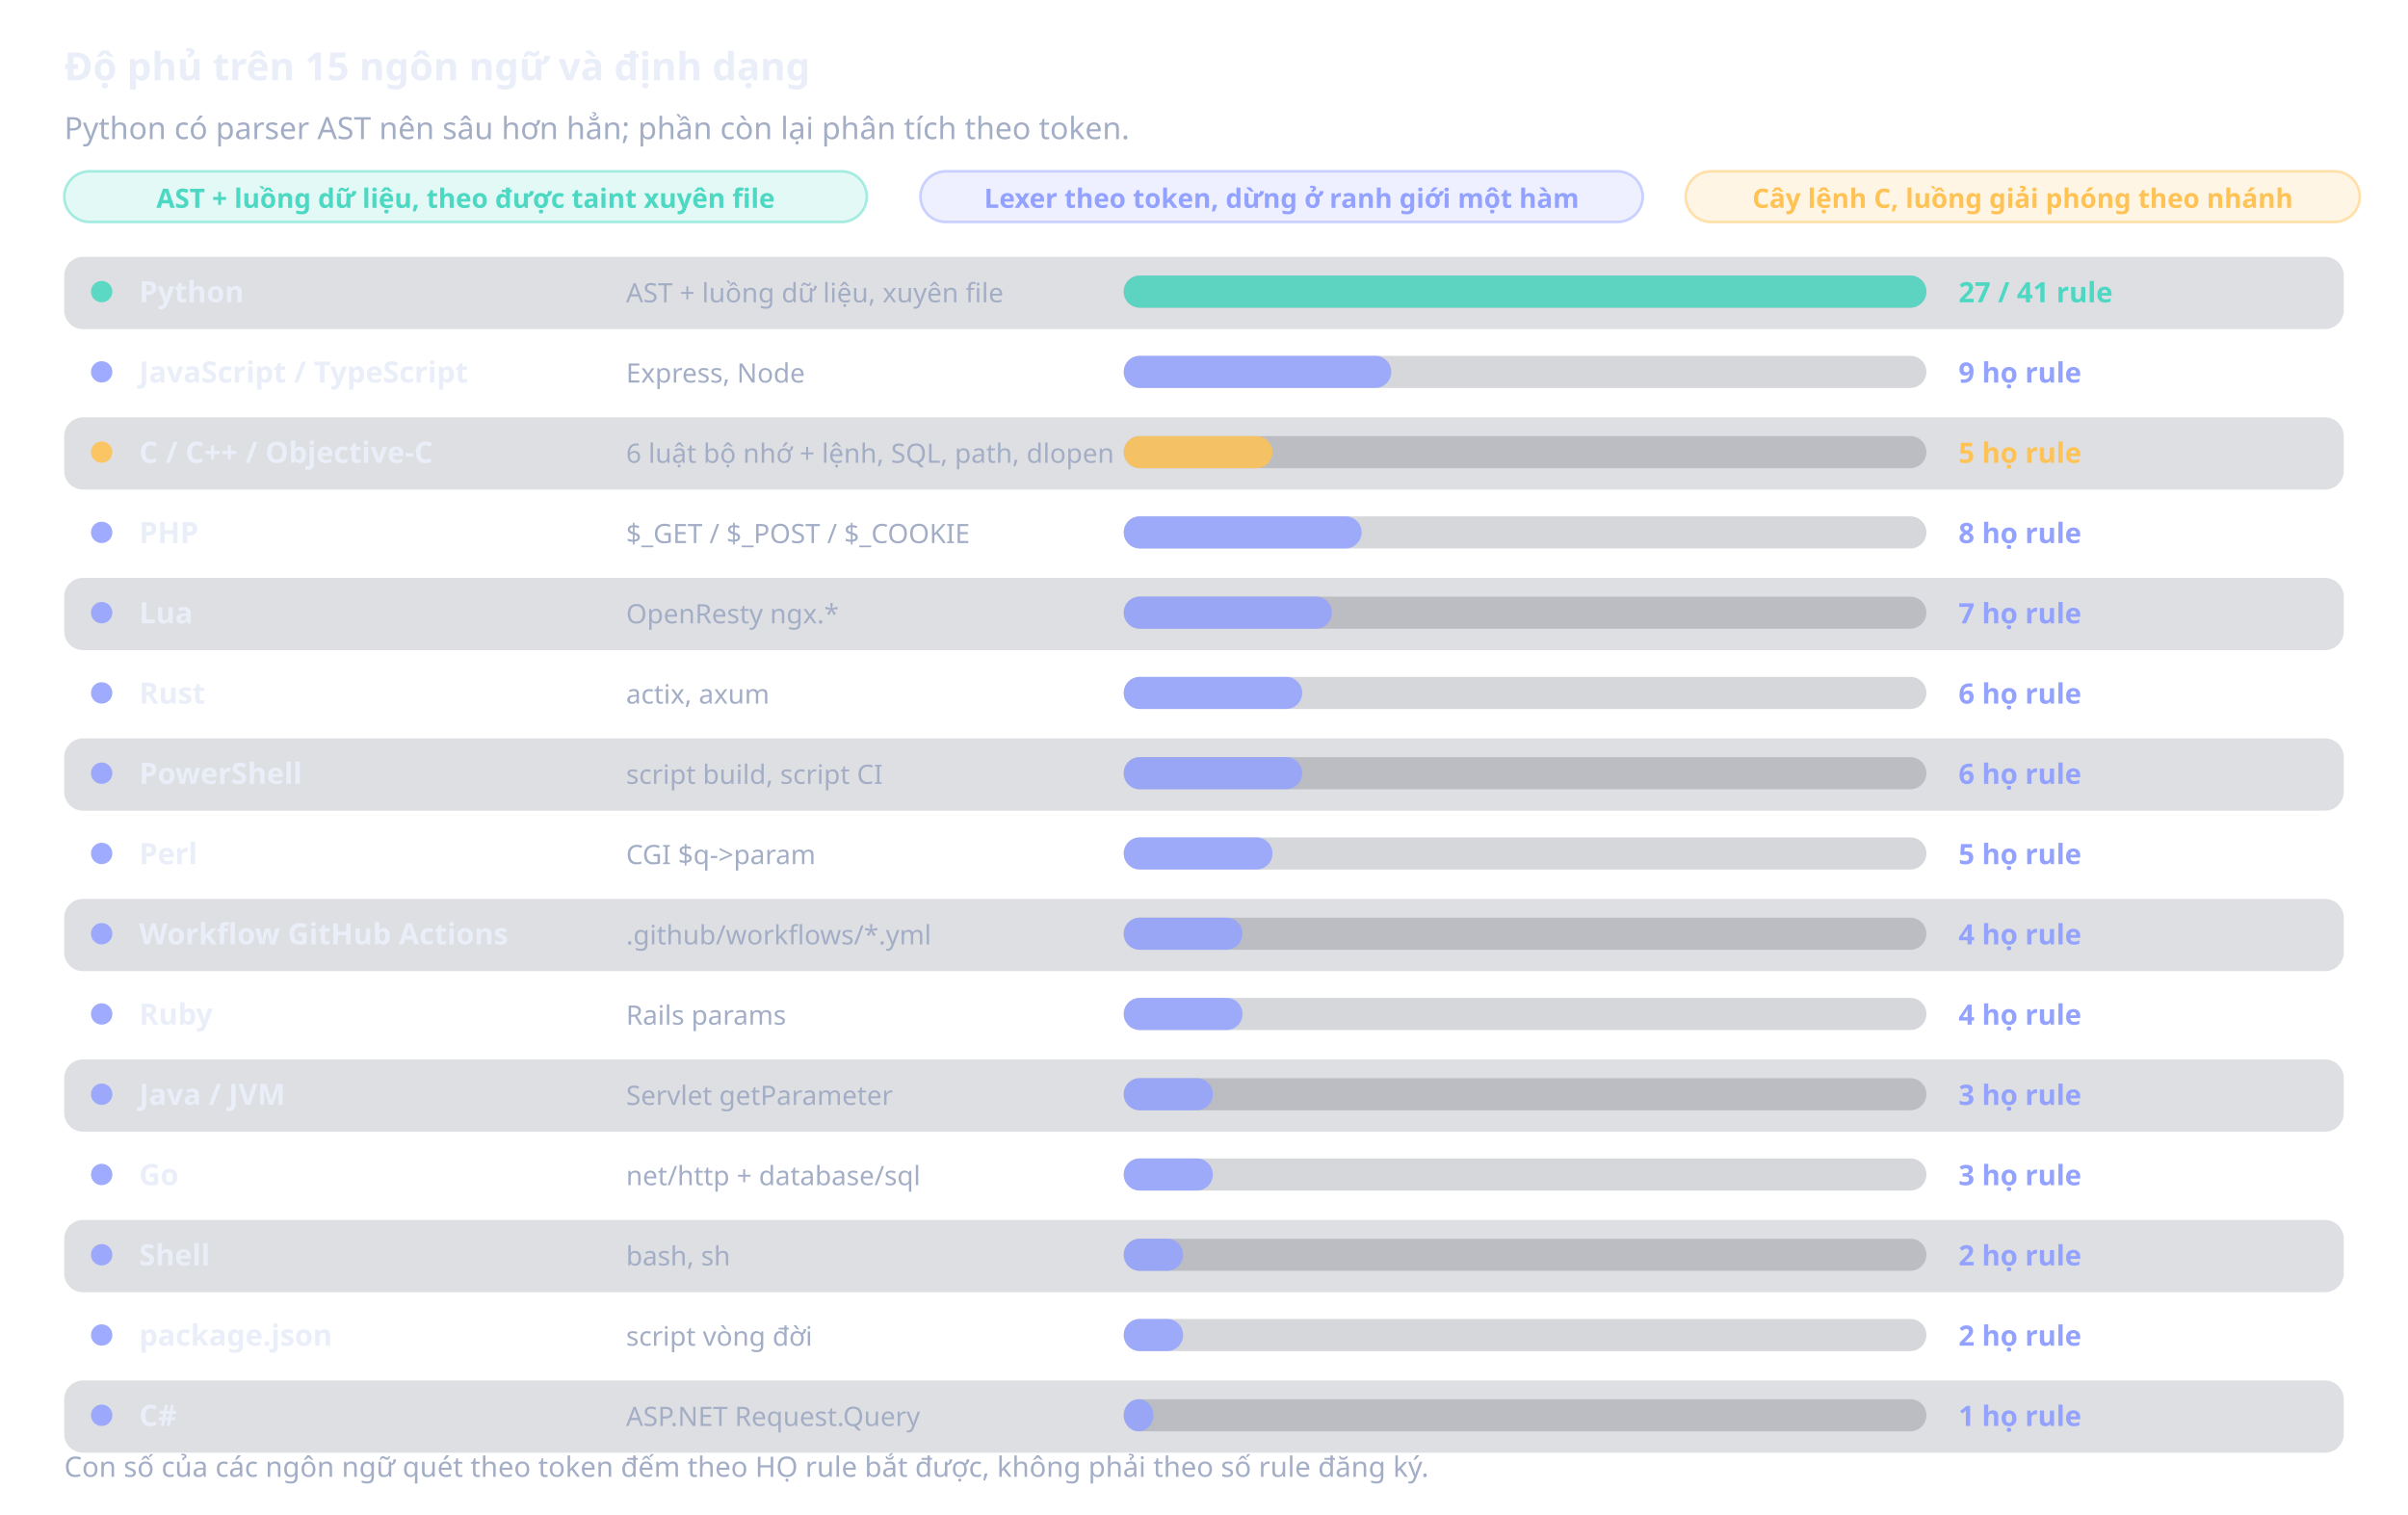
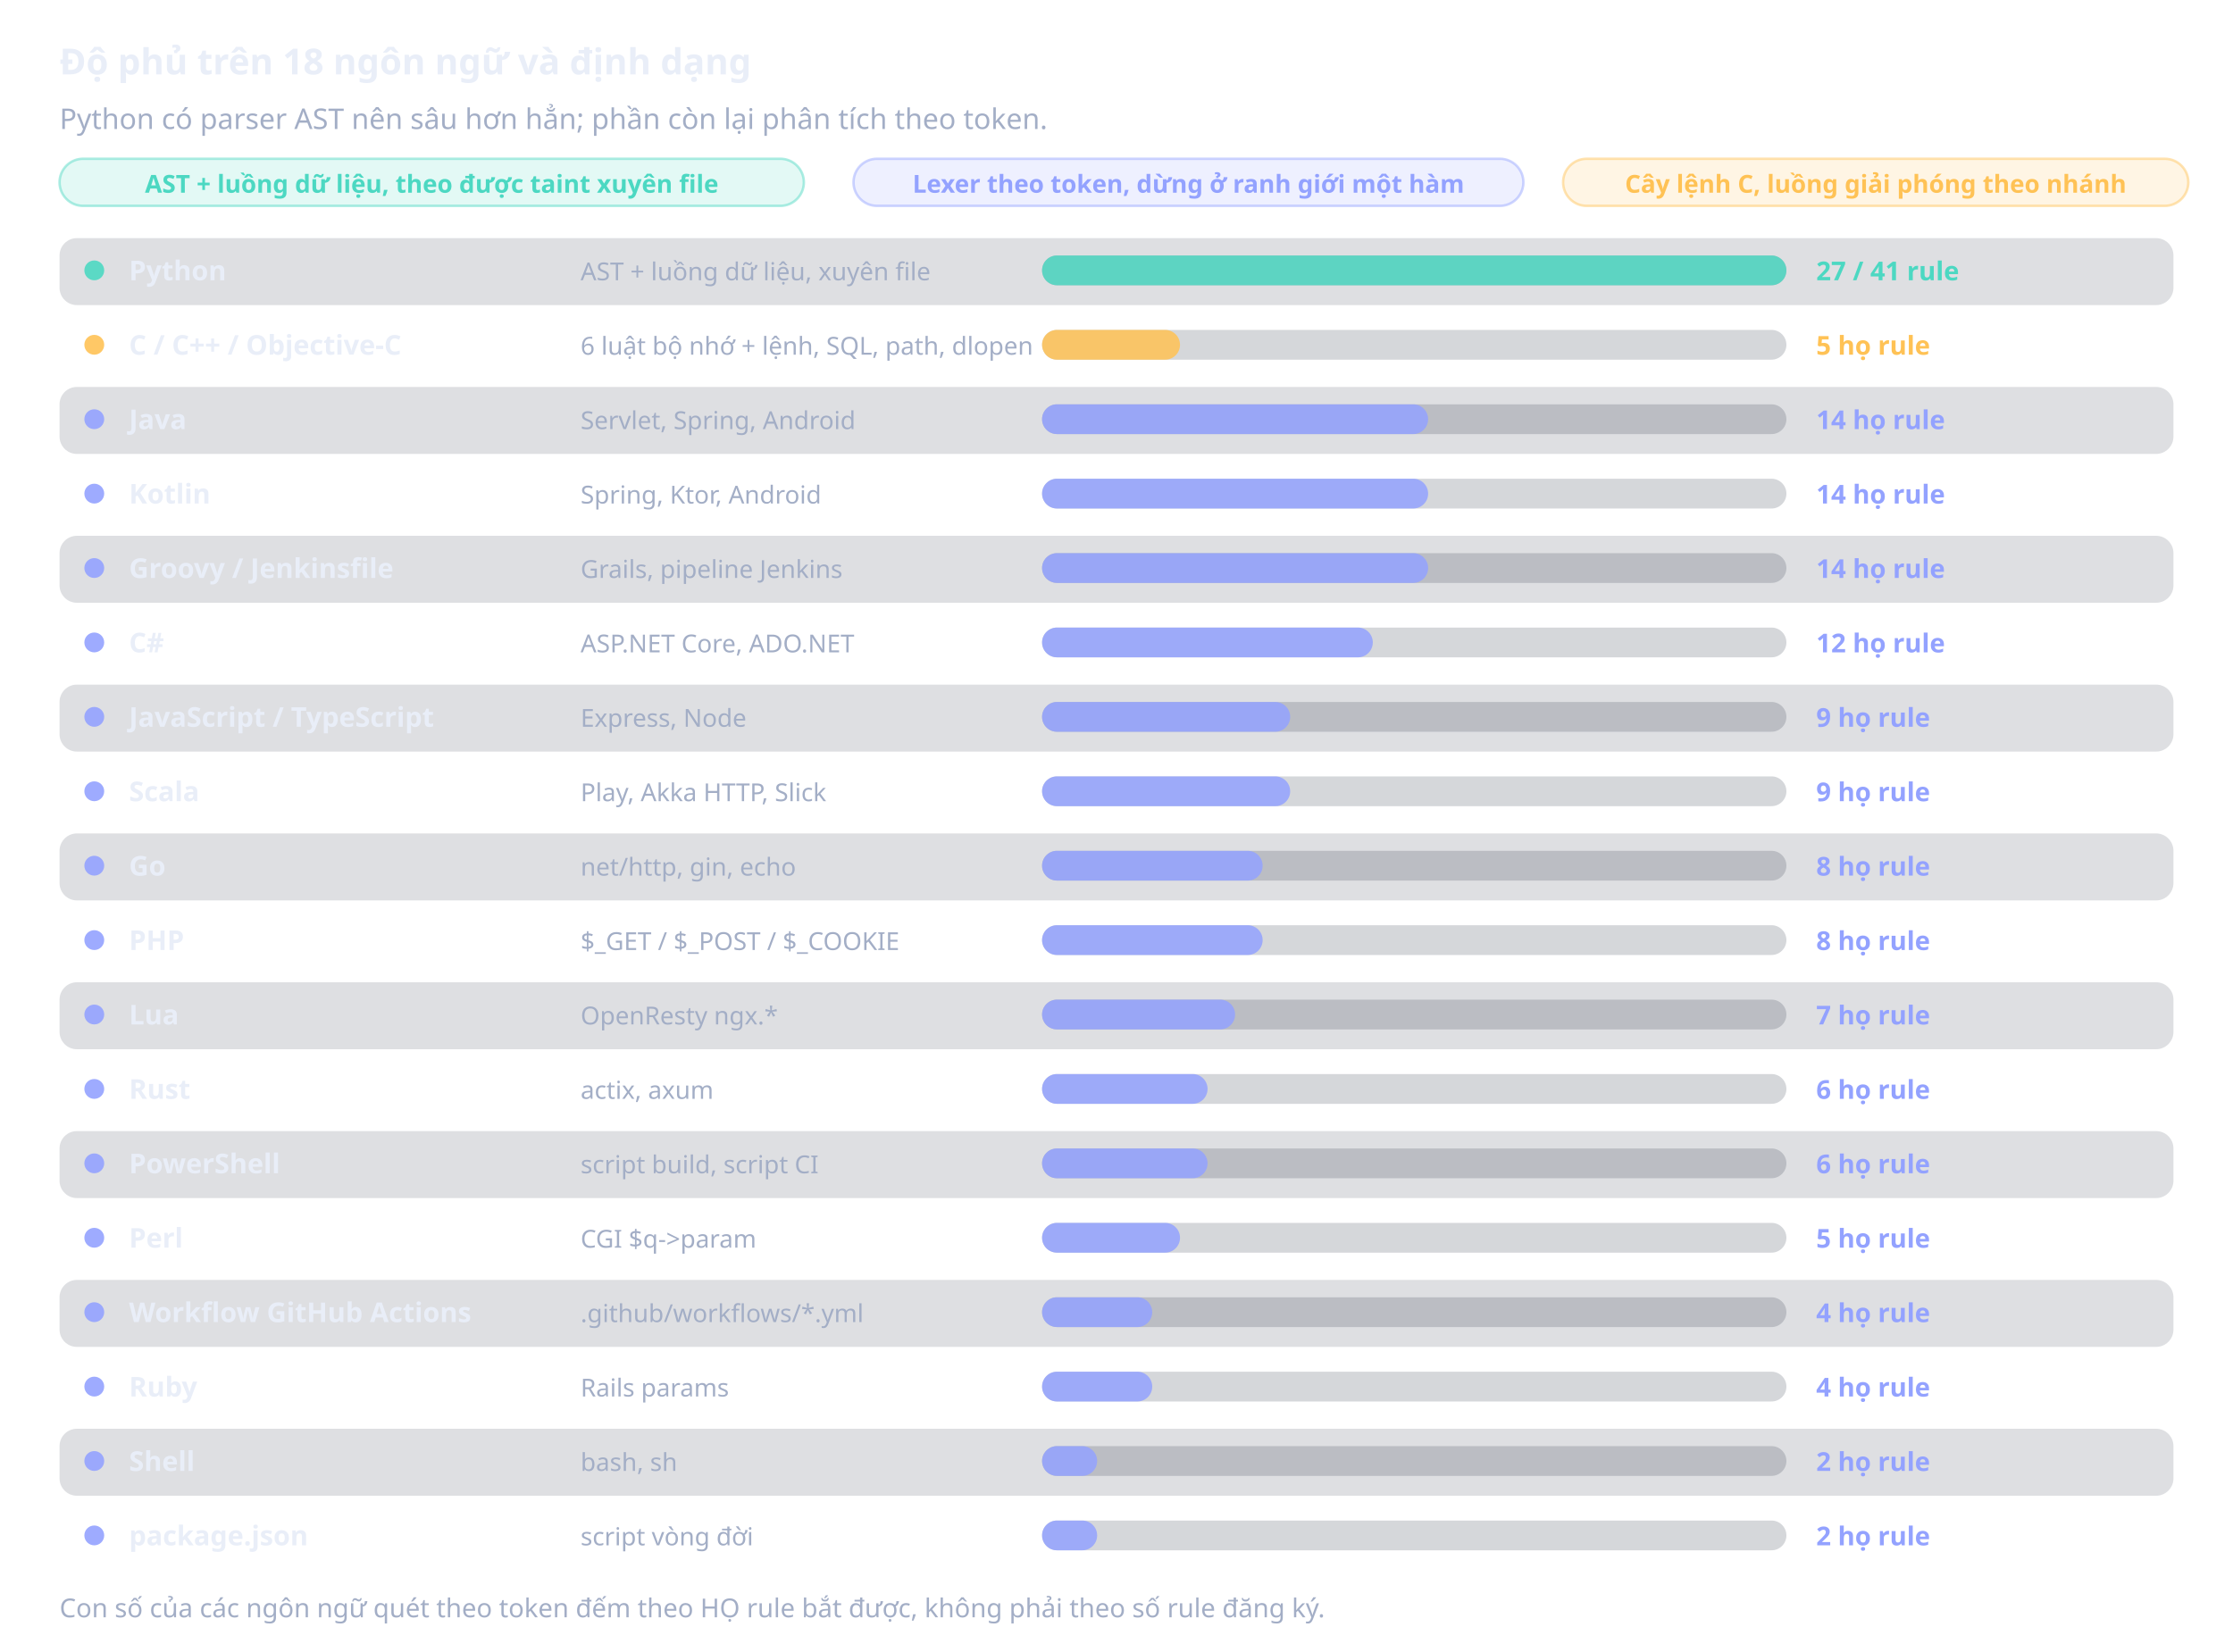
- <svg xmlns="http://www.w3.org/2000/svg" viewBox="0 0 900 566" width="900" height="566" role="img">
+ <svg xmlns="http://www.w3.org/2000/svg" viewBox="0 0 900 666" width="900" height="666" role="img">
  <defs>
    <marker id="adark" viewBox="0 0 10 10" refX="9" refY="5" markerWidth="6" markerHeight="6" orient="auto-start-reverse">
      <path d="M 0 0 L 10 5 L 0 10 z" fill="#a3aec6" opacity="0.75" />
    </marker>
  </defs>
-   <text x="24" y="30" font-family="Segoe UI, system-ui, -apple-system, sans-serif" font-size="14.5" fill="#e9eef8" text-anchor="start" font-weight="700">Độ phủ trên 15 ngôn ngữ và định dạng</text>
+   <text x="24" y="30" font-family="Segoe UI, system-ui, -apple-system, sans-serif" font-size="14.5" fill="#e9eef8" text-anchor="start" font-weight="700">Độ phủ trên 18 ngôn ngữ và định dạng</text>
  <text x="24" y="52" font-family="Segoe UI, system-ui, -apple-system, sans-serif" font-size="11.5" fill="#a3aec6" text-anchor="start" font-weight="400">Python có parser AST nên sâu hơn hẳn; phần còn lại phân tích theo token.</text>
  <rect x="24" y="64" width="300" height="19" rx="9.5" fill="#4cd8c2" opacity="0.16" />
  <rect x="24" y="64" width="300" height="19" rx="9.5" fill="none" stroke="#4cd8c2" stroke-width="1" opacity="0.45" />
  <text x="174" y="77.7" font-family="Segoe UI, system-ui, -apple-system, sans-serif" font-size="10" fill="#4cd8c2" text-anchor="middle" font-weight="700">AST + luồng dữ liệu, theo được taint xuyên file</text>
  <rect x="344" y="64" width="270" height="19" rx="9.5" fill="#93a2ff" opacity="0.16" />
  <rect x="344" y="64" width="270" height="19" rx="9.5" fill="none" stroke="#93a2ff" stroke-width="1" opacity="0.45" />
  <text x="479" y="77.7" font-family="Segoe UI, system-ui, -apple-system, sans-serif" font-size="10" fill="#93a2ff" text-anchor="middle" font-weight="700">Lexer theo token, dừng ở ranh giới một hàm</text>
  <rect x="630" y="64" width="252" height="19" rx="9.5" fill="#ffc255" opacity="0.16" />
  <rect x="630" y="64" width="252" height="19" rx="9.5" fill="none" stroke="#ffc255" stroke-width="1" opacity="0.45" />
  <text x="756" y="77.7" font-family="Segoe UI, system-ui, -apple-system, sans-serif" font-size="10" fill="#ffc255" text-anchor="middle" font-weight="700">Cây lệnh C, luồng giải phóng theo nhánh</text>
  <rect x="24" y="96" width="852" height="27" rx="7" fill="#2b3546" opacity="0.16" />
  <circle cx="38" cy="109" r="4" fill="#4cd8c2" opacity="0.90" />
  <text x="52" y="113" font-family="Segoe UI, system-ui, -apple-system, sans-serif" font-size="11" fill="#e9eef8" text-anchor="start" font-weight="700">Python</text>
  <text x="234" y="113" font-family="Segoe UI, system-ui, -apple-system, sans-serif" font-size="10" fill="#a3aec6" text-anchor="start" font-weight="400">AST + luồng dữ liệu, xuyên file</text>
  <rect x="420" y="103" width="300" height="12" rx="6.0" fill="#2b3546" opacity="0.20" />
  <rect x="420" y="103" width="300" height="12" rx="6" fill="#4cd8c2" opacity="0.85" />
  <text x="732" y="113" font-family="Segoe UI, system-ui, -apple-system, sans-serif" font-size="10.5" fill="#4cd8c2" text-anchor="start" font-weight="700">27 / 41 rule</text>
-   <circle cx="38" cy="139" r="4" fill="#93a2ff" opacity="0.90" />
-   <text x="52" y="143" font-family="Segoe UI, system-ui, -apple-system, sans-serif" font-size="11" fill="#e9eef8" text-anchor="start" font-weight="700">JavaScript / TypeScript</text>
-   <text x="234" y="143" font-family="Segoe UI, system-ui, -apple-system, sans-serif" font-size="10" fill="#a3aec6" text-anchor="start" font-weight="400">Express, Node</text>
+   <circle cx="38" cy="139" r="4" fill="#ffc255" opacity="0.90" />
+   <text x="52" y="143" font-family="Segoe UI, system-ui, -apple-system, sans-serif" font-size="11" fill="#e9eef8" text-anchor="start" font-weight="700">C / C++ / Objective-C</text>
+   <text x="234" y="143" font-family="Segoe UI, system-ui, -apple-system, sans-serif" font-size="10" fill="#a3aec6" text-anchor="start" font-weight="400">6 luật bộ nhớ + lệnh, SQL, path, dlopen</text>
  <rect x="420" y="133" width="300" height="12" rx="6.0" fill="#2b3546" opacity="0.20" />
-   <rect x="420" y="133" width="100" height="12" rx="6" fill="#93a2ff" opacity="0.85" />
-   <text x="732" y="143" font-family="Segoe UI, system-ui, -apple-system, sans-serif" font-size="10.5" fill="#93a2ff" text-anchor="start" font-weight="700">9 họ rule</text>
+   <rect x="420" y="133" width="55.6" height="12" rx="6" fill="#ffc255" opacity="0.85" />
+   <text x="732" y="143" font-family="Segoe UI, system-ui, -apple-system, sans-serif" font-size="10.5" fill="#ffc255" text-anchor="start" font-weight="700">5 họ rule</text>
  <rect x="24" y="156" width="852" height="27" rx="7" fill="#2b3546" opacity="0.16" />
-   <circle cx="38" cy="169" r="4" fill="#ffc255" opacity="0.90" />
-   <text x="52" y="173" font-family="Segoe UI, system-ui, -apple-system, sans-serif" font-size="11" fill="#e9eef8" text-anchor="start" font-weight="700">C / C++ / Objective-C</text>
-   <text x="234" y="173" font-family="Segoe UI, system-ui, -apple-system, sans-serif" font-size="10" fill="#a3aec6" text-anchor="start" font-weight="400">6 luật bộ nhớ + lệnh, SQL, path, dlopen</text>
+   <circle cx="38" cy="169" r="4" fill="#93a2ff" opacity="0.90" />
+   <text x="52" y="173" font-family="Segoe UI, system-ui, -apple-system, sans-serif" font-size="11" fill="#e9eef8" text-anchor="start" font-weight="700">Java</text>
+   <text x="234" y="173" font-family="Segoe UI, system-ui, -apple-system, sans-serif" font-size="10" fill="#a3aec6" text-anchor="start" font-weight="400">Servlet, Spring, Android</text>
  <rect x="420" y="163" width="300" height="12" rx="6.0" fill="#2b3546" opacity="0.20" />
-   <rect x="420" y="163" width="55.6" height="12" rx="6" fill="#ffc255" opacity="0.85" />
-   <text x="732" y="173" font-family="Segoe UI, system-ui, -apple-system, sans-serif" font-size="10.5" fill="#ffc255" text-anchor="start" font-weight="700">5 họ rule</text>
+   <rect x="420" y="163" width="155.6" height="12" rx="6" fill="#93a2ff" opacity="0.85" />
+   <text x="732" y="173" font-family="Segoe UI, system-ui, -apple-system, sans-serif" font-size="10.5" fill="#93a2ff" text-anchor="start" font-weight="700">14 họ rule</text>
  <circle cx="38" cy="199" r="4" fill="#93a2ff" opacity="0.90" />
-   <text x="52" y="203" font-family="Segoe UI, system-ui, -apple-system, sans-serif" font-size="11" fill="#e9eef8" text-anchor="start" font-weight="700">PHP</text>
-   <text x="234" y="203" font-family="Segoe UI, system-ui, -apple-system, sans-serif" font-size="10" fill="#a3aec6" text-anchor="start" font-weight="400">$_GET / $_POST / $_COOKIE</text>
+   <text x="52" y="203" font-family="Segoe UI, system-ui, -apple-system, sans-serif" font-size="11" fill="#e9eef8" text-anchor="start" font-weight="700">Kotlin</text>
+   <text x="234" y="203" font-family="Segoe UI, system-ui, -apple-system, sans-serif" font-size="10" fill="#a3aec6" text-anchor="start" font-weight="400">Spring, Ktor, Android</text>
  <rect x="420" y="193" width="300" height="12" rx="6.0" fill="#2b3546" opacity="0.20" />
-   <rect x="420" y="193" width="88.9" height="12" rx="6" fill="#93a2ff" opacity="0.85" />
-   <text x="732" y="203" font-family="Segoe UI, system-ui, -apple-system, sans-serif" font-size="10.5" fill="#93a2ff" text-anchor="start" font-weight="700">8 họ rule</text>
+   <rect x="420" y="193" width="155.6" height="12" rx="6" fill="#93a2ff" opacity="0.85" />
+   <text x="732" y="203" font-family="Segoe UI, system-ui, -apple-system, sans-serif" font-size="10.5" fill="#93a2ff" text-anchor="start" font-weight="700">14 họ rule</text>
  <rect x="24" y="216" width="852" height="27" rx="7" fill="#2b3546" opacity="0.16" />
  <circle cx="38" cy="229" r="4" fill="#93a2ff" opacity="0.90" />
-   <text x="52" y="233" font-family="Segoe UI, system-ui, -apple-system, sans-serif" font-size="11" fill="#e9eef8" text-anchor="start" font-weight="700">Lua</text>
-   <text x="234" y="233" font-family="Segoe UI, system-ui, -apple-system, sans-serif" font-size="10" fill="#a3aec6" text-anchor="start" font-weight="400">OpenResty ngx.*</text>
+   <text x="52" y="233" font-family="Segoe UI, system-ui, -apple-system, sans-serif" font-size="11" fill="#e9eef8" text-anchor="start" font-weight="700">Groovy / Jenkinsfile</text>
+   <text x="234" y="233" font-family="Segoe UI, system-ui, -apple-system, sans-serif" font-size="10" fill="#a3aec6" text-anchor="start" font-weight="400">Grails, pipeline Jenkins</text>
  <rect x="420" y="223" width="300" height="12" rx="6.0" fill="#2b3546" opacity="0.20" />
-   <rect x="420" y="223" width="77.8" height="12" rx="6" fill="#93a2ff" opacity="0.85" />
-   <text x="732" y="233" font-family="Segoe UI, system-ui, -apple-system, sans-serif" font-size="10.5" fill="#93a2ff" text-anchor="start" font-weight="700">7 họ rule</text>
+   <rect x="420" y="223" width="155.6" height="12" rx="6" fill="#93a2ff" opacity="0.85" />
+   <text x="732" y="233" font-family="Segoe UI, system-ui, -apple-system, sans-serif" font-size="10.5" fill="#93a2ff" text-anchor="start" font-weight="700">14 họ rule</text>
  <circle cx="38" cy="259" r="4" fill="#93a2ff" opacity="0.90" />
-   <text x="52" y="263" font-family="Segoe UI, system-ui, -apple-system, sans-serif" font-size="11" fill="#e9eef8" text-anchor="start" font-weight="700">Rust</text>
-   <text x="234" y="263" font-family="Segoe UI, system-ui, -apple-system, sans-serif" font-size="10" fill="#a3aec6" text-anchor="start" font-weight="400">actix, axum</text>
+   <text x="52" y="263" font-family="Segoe UI, system-ui, -apple-system, sans-serif" font-size="11" fill="#e9eef8" text-anchor="start" font-weight="700">C#</text>
+   <text x="234" y="263" font-family="Segoe UI, system-ui, -apple-system, sans-serif" font-size="10" fill="#a3aec6" text-anchor="start" font-weight="400">ASP.NET Core, ADO.NET</text>
  <rect x="420" y="253" width="300" height="12" rx="6.0" fill="#2b3546" opacity="0.20" />
-   <rect x="420" y="253" width="66.7" height="12" rx="6" fill="#93a2ff" opacity="0.85" />
-   <text x="732" y="263" font-family="Segoe UI, system-ui, -apple-system, sans-serif" font-size="10.5" fill="#93a2ff" text-anchor="start" font-weight="700">6 họ rule</text>
+   <rect x="420" y="253" width="133.3" height="12" rx="6" fill="#93a2ff" opacity="0.85" />
+   <text x="732" y="263" font-family="Segoe UI, system-ui, -apple-system, sans-serif" font-size="10.5" fill="#93a2ff" text-anchor="start" font-weight="700">12 họ rule</text>
  <rect x="24" y="276" width="852" height="27" rx="7" fill="#2b3546" opacity="0.16" />
  <circle cx="38" cy="289" r="4" fill="#93a2ff" opacity="0.90" />
-   <text x="52" y="293" font-family="Segoe UI, system-ui, -apple-system, sans-serif" font-size="11" fill="#e9eef8" text-anchor="start" font-weight="700">PowerShell</text>
-   <text x="234" y="293" font-family="Segoe UI, system-ui, -apple-system, sans-serif" font-size="10" fill="#a3aec6" text-anchor="start" font-weight="400">script build, script CI</text>
+   <text x="52" y="293" font-family="Segoe UI, system-ui, -apple-system, sans-serif" font-size="11" fill="#e9eef8" text-anchor="start" font-weight="700">JavaScript / TypeScript</text>
+   <text x="234" y="293" font-family="Segoe UI, system-ui, -apple-system, sans-serif" font-size="10" fill="#a3aec6" text-anchor="start" font-weight="400">Express, Node</text>
  <rect x="420" y="283" width="300" height="12" rx="6.0" fill="#2b3546" opacity="0.20" />
-   <rect x="420" y="283" width="66.7" height="12" rx="6" fill="#93a2ff" opacity="0.85" />
-   <text x="732" y="293" font-family="Segoe UI, system-ui, -apple-system, sans-serif" font-size="10.5" fill="#93a2ff" text-anchor="start" font-weight="700">6 họ rule</text>
+   <rect x="420" y="283" width="100" height="12" rx="6" fill="#93a2ff" opacity="0.85" />
+   <text x="732" y="293" font-family="Segoe UI, system-ui, -apple-system, sans-serif" font-size="10.5" fill="#93a2ff" text-anchor="start" font-weight="700">9 họ rule</text>
  <circle cx="38" cy="319" r="4" fill="#93a2ff" opacity="0.90" />
-   <text x="52" y="323" font-family="Segoe UI, system-ui, -apple-system, sans-serif" font-size="11" fill="#e9eef8" text-anchor="start" font-weight="700">Perl</text>
-   <text x="234" y="323" font-family="Segoe UI, system-ui, -apple-system, sans-serif" font-size="10" fill="#a3aec6" text-anchor="start" font-weight="400">CGI $q-&gt;param</text>
+   <text x="52" y="323" font-family="Segoe UI, system-ui, -apple-system, sans-serif" font-size="11" fill="#e9eef8" text-anchor="start" font-weight="700">Scala</text>
+   <text x="234" y="323" font-family="Segoe UI, system-ui, -apple-system, sans-serif" font-size="10" fill="#a3aec6" text-anchor="start" font-weight="400">Play, Akka HTTP, Slick</text>
  <rect x="420" y="313" width="300" height="12" rx="6.0" fill="#2b3546" opacity="0.20" />
-   <rect x="420" y="313" width="55.6" height="12" rx="6" fill="#93a2ff" opacity="0.85" />
-   <text x="732" y="323" font-family="Segoe UI, system-ui, -apple-system, sans-serif" font-size="10.5" fill="#93a2ff" text-anchor="start" font-weight="700">5 họ rule</text>
+   <rect x="420" y="313" width="100" height="12" rx="6" fill="#93a2ff" opacity="0.85" />
+   <text x="732" y="323" font-family="Segoe UI, system-ui, -apple-system, sans-serif" font-size="10.5" fill="#93a2ff" text-anchor="start" font-weight="700">9 họ rule</text>
  <rect x="24" y="336" width="852" height="27" rx="7" fill="#2b3546" opacity="0.16" />
  <circle cx="38" cy="349" r="4" fill="#93a2ff" opacity="0.90" />
-   <text x="52" y="353" font-family="Segoe UI, system-ui, -apple-system, sans-serif" font-size="11" fill="#e9eef8" text-anchor="start" font-weight="700">Workflow GitHub Actions</text>
-   <text x="234" y="353" font-family="Segoe UI, system-ui, -apple-system, sans-serif" font-size="10" fill="#a3aec6" text-anchor="start" font-weight="400">.github/workflows/*.yml</text>
+   <text x="52" y="353" font-family="Segoe UI, system-ui, -apple-system, sans-serif" font-size="11" fill="#e9eef8" text-anchor="start" font-weight="700">Go</text>
+   <text x="234" y="353" font-family="Segoe UI, system-ui, -apple-system, sans-serif" font-size="10" fill="#a3aec6" text-anchor="start" font-weight="400">net/http, gin, echo</text>
  <rect x="420" y="343" width="300" height="12" rx="6.0" fill="#2b3546" opacity="0.20" />
-   <rect x="420" y="343" width="44.4" height="12" rx="6" fill="#93a2ff" opacity="0.85" />
-   <text x="732" y="353" font-family="Segoe UI, system-ui, -apple-system, sans-serif" font-size="10.5" fill="#93a2ff" text-anchor="start" font-weight="700">4 họ rule</text>
+   <rect x="420" y="343" width="88.9" height="12" rx="6" fill="#93a2ff" opacity="0.85" />
+   <text x="732" y="353" font-family="Segoe UI, system-ui, -apple-system, sans-serif" font-size="10.5" fill="#93a2ff" text-anchor="start" font-weight="700">8 họ rule</text>
  <circle cx="38" cy="379" r="4" fill="#93a2ff" opacity="0.90" />
-   <text x="52" y="383" font-family="Segoe UI, system-ui, -apple-system, sans-serif" font-size="11" fill="#e9eef8" text-anchor="start" font-weight="700">Ruby</text>
-   <text x="234" y="383" font-family="Segoe UI, system-ui, -apple-system, sans-serif" font-size="10" fill="#a3aec6" text-anchor="start" font-weight="400">Rails params</text>
+   <text x="52" y="383" font-family="Segoe UI, system-ui, -apple-system, sans-serif" font-size="11" fill="#e9eef8" text-anchor="start" font-weight="700">PHP</text>
+   <text x="234" y="383" font-family="Segoe UI, system-ui, -apple-system, sans-serif" font-size="10" fill="#a3aec6" text-anchor="start" font-weight="400">$_GET / $_POST / $_COOKIE</text>
  <rect x="420" y="373" width="300" height="12" rx="6.0" fill="#2b3546" opacity="0.20" />
-   <rect x="420" y="373" width="44.4" height="12" rx="6" fill="#93a2ff" opacity="0.85" />
-   <text x="732" y="383" font-family="Segoe UI, system-ui, -apple-system, sans-serif" font-size="10.5" fill="#93a2ff" text-anchor="start" font-weight="700">4 họ rule</text>
+   <rect x="420" y="373" width="88.9" height="12" rx="6" fill="#93a2ff" opacity="0.85" />
+   <text x="732" y="383" font-family="Segoe UI, system-ui, -apple-system, sans-serif" font-size="10.5" fill="#93a2ff" text-anchor="start" font-weight="700">8 họ rule</text>
  <rect x="24" y="396" width="852" height="27" rx="7" fill="#2b3546" opacity="0.16" />
  <circle cx="38" cy="409" r="4" fill="#93a2ff" opacity="0.90" />
-   <text x="52" y="413" font-family="Segoe UI, system-ui, -apple-system, sans-serif" font-size="11" fill="#e9eef8" text-anchor="start" font-weight="700">Java / JVM</text>
-   <text x="234" y="413" font-family="Segoe UI, system-ui, -apple-system, sans-serif" font-size="10" fill="#a3aec6" text-anchor="start" font-weight="400">Servlet getParameter</text>
+   <text x="52" y="413" font-family="Segoe UI, system-ui, -apple-system, sans-serif" font-size="11" fill="#e9eef8" text-anchor="start" font-weight="700">Lua</text>
+   <text x="234" y="413" font-family="Segoe UI, system-ui, -apple-system, sans-serif" font-size="10" fill="#a3aec6" text-anchor="start" font-weight="400">OpenResty ngx.*</text>
  <rect x="420" y="403" width="300" height="12" rx="6.0" fill="#2b3546" opacity="0.20" />
-   <rect x="420" y="403" width="33.3" height="12" rx="6" fill="#93a2ff" opacity="0.85" />
-   <text x="732" y="413" font-family="Segoe UI, system-ui, -apple-system, sans-serif" font-size="10.5" fill="#93a2ff" text-anchor="start" font-weight="700">3 họ rule</text>
+   <rect x="420" y="403" width="77.8" height="12" rx="6" fill="#93a2ff" opacity="0.85" />
+   <text x="732" y="413" font-family="Segoe UI, system-ui, -apple-system, sans-serif" font-size="10.5" fill="#93a2ff" text-anchor="start" font-weight="700">7 họ rule</text>
  <circle cx="38" cy="439" r="4" fill="#93a2ff" opacity="0.90" />
-   <text x="52" y="443" font-family="Segoe UI, system-ui, -apple-system, sans-serif" font-size="11" fill="#e9eef8" text-anchor="start" font-weight="700">Go</text>
-   <text x="234" y="443" font-family="Segoe UI, system-ui, -apple-system, sans-serif" font-size="10" fill="#a3aec6" text-anchor="start" font-weight="400">net/http + database/sql</text>
+   <text x="52" y="443" font-family="Segoe UI, system-ui, -apple-system, sans-serif" font-size="11" fill="#e9eef8" text-anchor="start" font-weight="700">Rust</text>
+   <text x="234" y="443" font-family="Segoe UI, system-ui, -apple-system, sans-serif" font-size="10" fill="#a3aec6" text-anchor="start" font-weight="400">actix, axum</text>
  <rect x="420" y="433" width="300" height="12" rx="6.0" fill="#2b3546" opacity="0.20" />
-   <rect x="420" y="433" width="33.3" height="12" rx="6" fill="#93a2ff" opacity="0.85" />
-   <text x="732" y="443" font-family="Segoe UI, system-ui, -apple-system, sans-serif" font-size="10.5" fill="#93a2ff" text-anchor="start" font-weight="700">3 họ rule</text>
+   <rect x="420" y="433" width="66.7" height="12" rx="6" fill="#93a2ff" opacity="0.85" />
+   <text x="732" y="443" font-family="Segoe UI, system-ui, -apple-system, sans-serif" font-size="10.5" fill="#93a2ff" text-anchor="start" font-weight="700">6 họ rule</text>
  <rect x="24" y="456" width="852" height="27" rx="7" fill="#2b3546" opacity="0.16" />
  <circle cx="38" cy="469" r="4" fill="#93a2ff" opacity="0.90" />
-   <text x="52" y="473" font-family="Segoe UI, system-ui, -apple-system, sans-serif" font-size="11" fill="#e9eef8" text-anchor="start" font-weight="700">Shell</text>
-   <text x="234" y="473" font-family="Segoe UI, system-ui, -apple-system, sans-serif" font-size="10" fill="#a3aec6" text-anchor="start" font-weight="400">bash, sh</text>
+   <text x="52" y="473" font-family="Segoe UI, system-ui, -apple-system, sans-serif" font-size="11" fill="#e9eef8" text-anchor="start" font-weight="700">PowerShell</text>
+   <text x="234" y="473" font-family="Segoe UI, system-ui, -apple-system, sans-serif" font-size="10" fill="#a3aec6" text-anchor="start" font-weight="400">script build, script CI</text>
  <rect x="420" y="463" width="300" height="12" rx="6.0" fill="#2b3546" opacity="0.20" />
-   <rect x="420" y="463" width="22.2" height="12" rx="6" fill="#93a2ff" opacity="0.85" />
-   <text x="732" y="473" font-family="Segoe UI, system-ui, -apple-system, sans-serif" font-size="10.5" fill="#93a2ff" text-anchor="start" font-weight="700">2 họ rule</text>
+   <rect x="420" y="463" width="66.7" height="12" rx="6" fill="#93a2ff" opacity="0.85" />
+   <text x="732" y="473" font-family="Segoe UI, system-ui, -apple-system, sans-serif" font-size="10.5" fill="#93a2ff" text-anchor="start" font-weight="700">6 họ rule</text>
  <circle cx="38" cy="499" r="4" fill="#93a2ff" opacity="0.90" />
-   <text x="52" y="503" font-family="Segoe UI, system-ui, -apple-system, sans-serif" font-size="11" fill="#e9eef8" text-anchor="start" font-weight="700">package.json</text>
-   <text x="234" y="503" font-family="Segoe UI, system-ui, -apple-system, sans-serif" font-size="10" fill="#a3aec6" text-anchor="start" font-weight="400">script vòng đời</text>
+   <text x="52" y="503" font-family="Segoe UI, system-ui, -apple-system, sans-serif" font-size="11" fill="#e9eef8" text-anchor="start" font-weight="700">Perl</text>
+   <text x="234" y="503" font-family="Segoe UI, system-ui, -apple-system, sans-serif" font-size="10" fill="#a3aec6" text-anchor="start" font-weight="400">CGI $q-&gt;param</text>
  <rect x="420" y="493" width="300" height="12" rx="6.0" fill="#2b3546" opacity="0.20" />
-   <rect x="420" y="493" width="22.2" height="12" rx="6" fill="#93a2ff" opacity="0.85" />
-   <text x="732" y="503" font-family="Segoe UI, system-ui, -apple-system, sans-serif" font-size="10.5" fill="#93a2ff" text-anchor="start" font-weight="700">2 họ rule</text>
+   <rect x="420" y="493" width="55.6" height="12" rx="6" fill="#93a2ff" opacity="0.85" />
+   <text x="732" y="503" font-family="Segoe UI, system-ui, -apple-system, sans-serif" font-size="10.5" fill="#93a2ff" text-anchor="start" font-weight="700">5 họ rule</text>
  <rect x="24" y="516" width="852" height="27" rx="7" fill="#2b3546" opacity="0.16" />
  <circle cx="38" cy="529" r="4" fill="#93a2ff" opacity="0.90" />
-   <text x="52" y="533" font-family="Segoe UI, system-ui, -apple-system, sans-serif" font-size="11" fill="#e9eef8" text-anchor="start" font-weight="700">C#</text>
-   <text x="234" y="533" font-family="Segoe UI, system-ui, -apple-system, sans-serif" font-size="10" fill="#a3aec6" text-anchor="start" font-weight="400">ASP.NET Request.Query</text>
+   <text x="52" y="533" font-family="Segoe UI, system-ui, -apple-system, sans-serif" font-size="11" fill="#e9eef8" text-anchor="start" font-weight="700">Workflow GitHub Actions</text>
+   <text x="234" y="533" font-family="Segoe UI, system-ui, -apple-system, sans-serif" font-size="10" fill="#a3aec6" text-anchor="start" font-weight="400">.github/workflows/*.yml</text>
  <rect x="420" y="523" width="300" height="12" rx="6.0" fill="#2b3546" opacity="0.20" />
-   <rect x="420" y="523" width="11.1" height="12" rx="6" fill="#93a2ff" opacity="0.85" />
-   <text x="732" y="533" font-family="Segoe UI, system-ui, -apple-system, sans-serif" font-size="10.5" fill="#93a2ff" text-anchor="start" font-weight="700">1 họ rule</text>
-   <text x="24" y="552" font-family="Segoe UI, system-ui, -apple-system, sans-serif" font-size="10.5" fill="#a3aec6" text-anchor="start" font-weight="400">Con số của các ngôn ngữ quét theo token đếm theo HỌ rule bắt được, không phải theo số rule đăng ký.</text>
+   <rect x="420" y="523" width="44.4" height="12" rx="6" fill="#93a2ff" opacity="0.85" />
+   <text x="732" y="533" font-family="Segoe UI, system-ui, -apple-system, sans-serif" font-size="10.5" fill="#93a2ff" text-anchor="start" font-weight="700">4 họ rule</text>
+   <circle cx="38" cy="559" r="4" fill="#93a2ff" opacity="0.90" />
+   <text x="52" y="563" font-family="Segoe UI, system-ui, -apple-system, sans-serif" font-size="11" fill="#e9eef8" text-anchor="start" font-weight="700">Ruby</text>
+   <text x="234" y="563" font-family="Segoe UI, system-ui, -apple-system, sans-serif" font-size="10" fill="#a3aec6" text-anchor="start" font-weight="400">Rails params</text>
+   <rect x="420" y="553" width="300" height="12" rx="6.0" fill="#2b3546" opacity="0.20" />
+   <rect x="420" y="553" width="44.4" height="12" rx="6" fill="#93a2ff" opacity="0.85" />
+   <text x="732" y="563" font-family="Segoe UI, system-ui, -apple-system, sans-serif" font-size="10.5" fill="#93a2ff" text-anchor="start" font-weight="700">4 họ rule</text>
+   <rect x="24" y="576" width="852" height="27" rx="7" fill="#2b3546" opacity="0.16" />
+   <circle cx="38" cy="589" r="4" fill="#93a2ff" opacity="0.90" />
+   <text x="52" y="593" font-family="Segoe UI, system-ui, -apple-system, sans-serif" font-size="11" fill="#e9eef8" text-anchor="start" font-weight="700">Shell</text>
+   <text x="234" y="593" font-family="Segoe UI, system-ui, -apple-system, sans-serif" font-size="10" fill="#a3aec6" text-anchor="start" font-weight="400">bash, sh</text>
+   <rect x="420" y="583" width="300" height="12" rx="6.0" fill="#2b3546" opacity="0.20" />
+   <rect x="420" y="583" width="22.2" height="12" rx="6" fill="#93a2ff" opacity="0.85" />
+   <text x="732" y="593" font-family="Segoe UI, system-ui, -apple-system, sans-serif" font-size="10.5" fill="#93a2ff" text-anchor="start" font-weight="700">2 họ rule</text>
+   <circle cx="38" cy="619" r="4" fill="#93a2ff" opacity="0.90" />
+   <text x="52" y="623" font-family="Segoe UI, system-ui, -apple-system, sans-serif" font-size="11" fill="#e9eef8" text-anchor="start" font-weight="700">package.json</text>
+   <text x="234" y="623" font-family="Segoe UI, system-ui, -apple-system, sans-serif" font-size="10" fill="#a3aec6" text-anchor="start" font-weight="400">script vòng đời</text>
+   <rect x="420" y="613" width="300" height="12" rx="6.0" fill="#2b3546" opacity="0.20" />
+   <rect x="420" y="613" width="22.2" height="12" rx="6" fill="#93a2ff" opacity="0.85" />
+   <text x="732" y="623" font-family="Segoe UI, system-ui, -apple-system, sans-serif" font-size="10.5" fill="#93a2ff" text-anchor="start" font-weight="700">2 họ rule</text>
+   <text x="24" y="652" font-family="Segoe UI, system-ui, -apple-system, sans-serif" font-size="10.5" fill="#a3aec6" text-anchor="start" font-weight="400">Con số của các ngôn ngữ quét theo token đếm theo HỌ rule bắt được, không phải theo số rule đăng ký.</text>
</svg>
